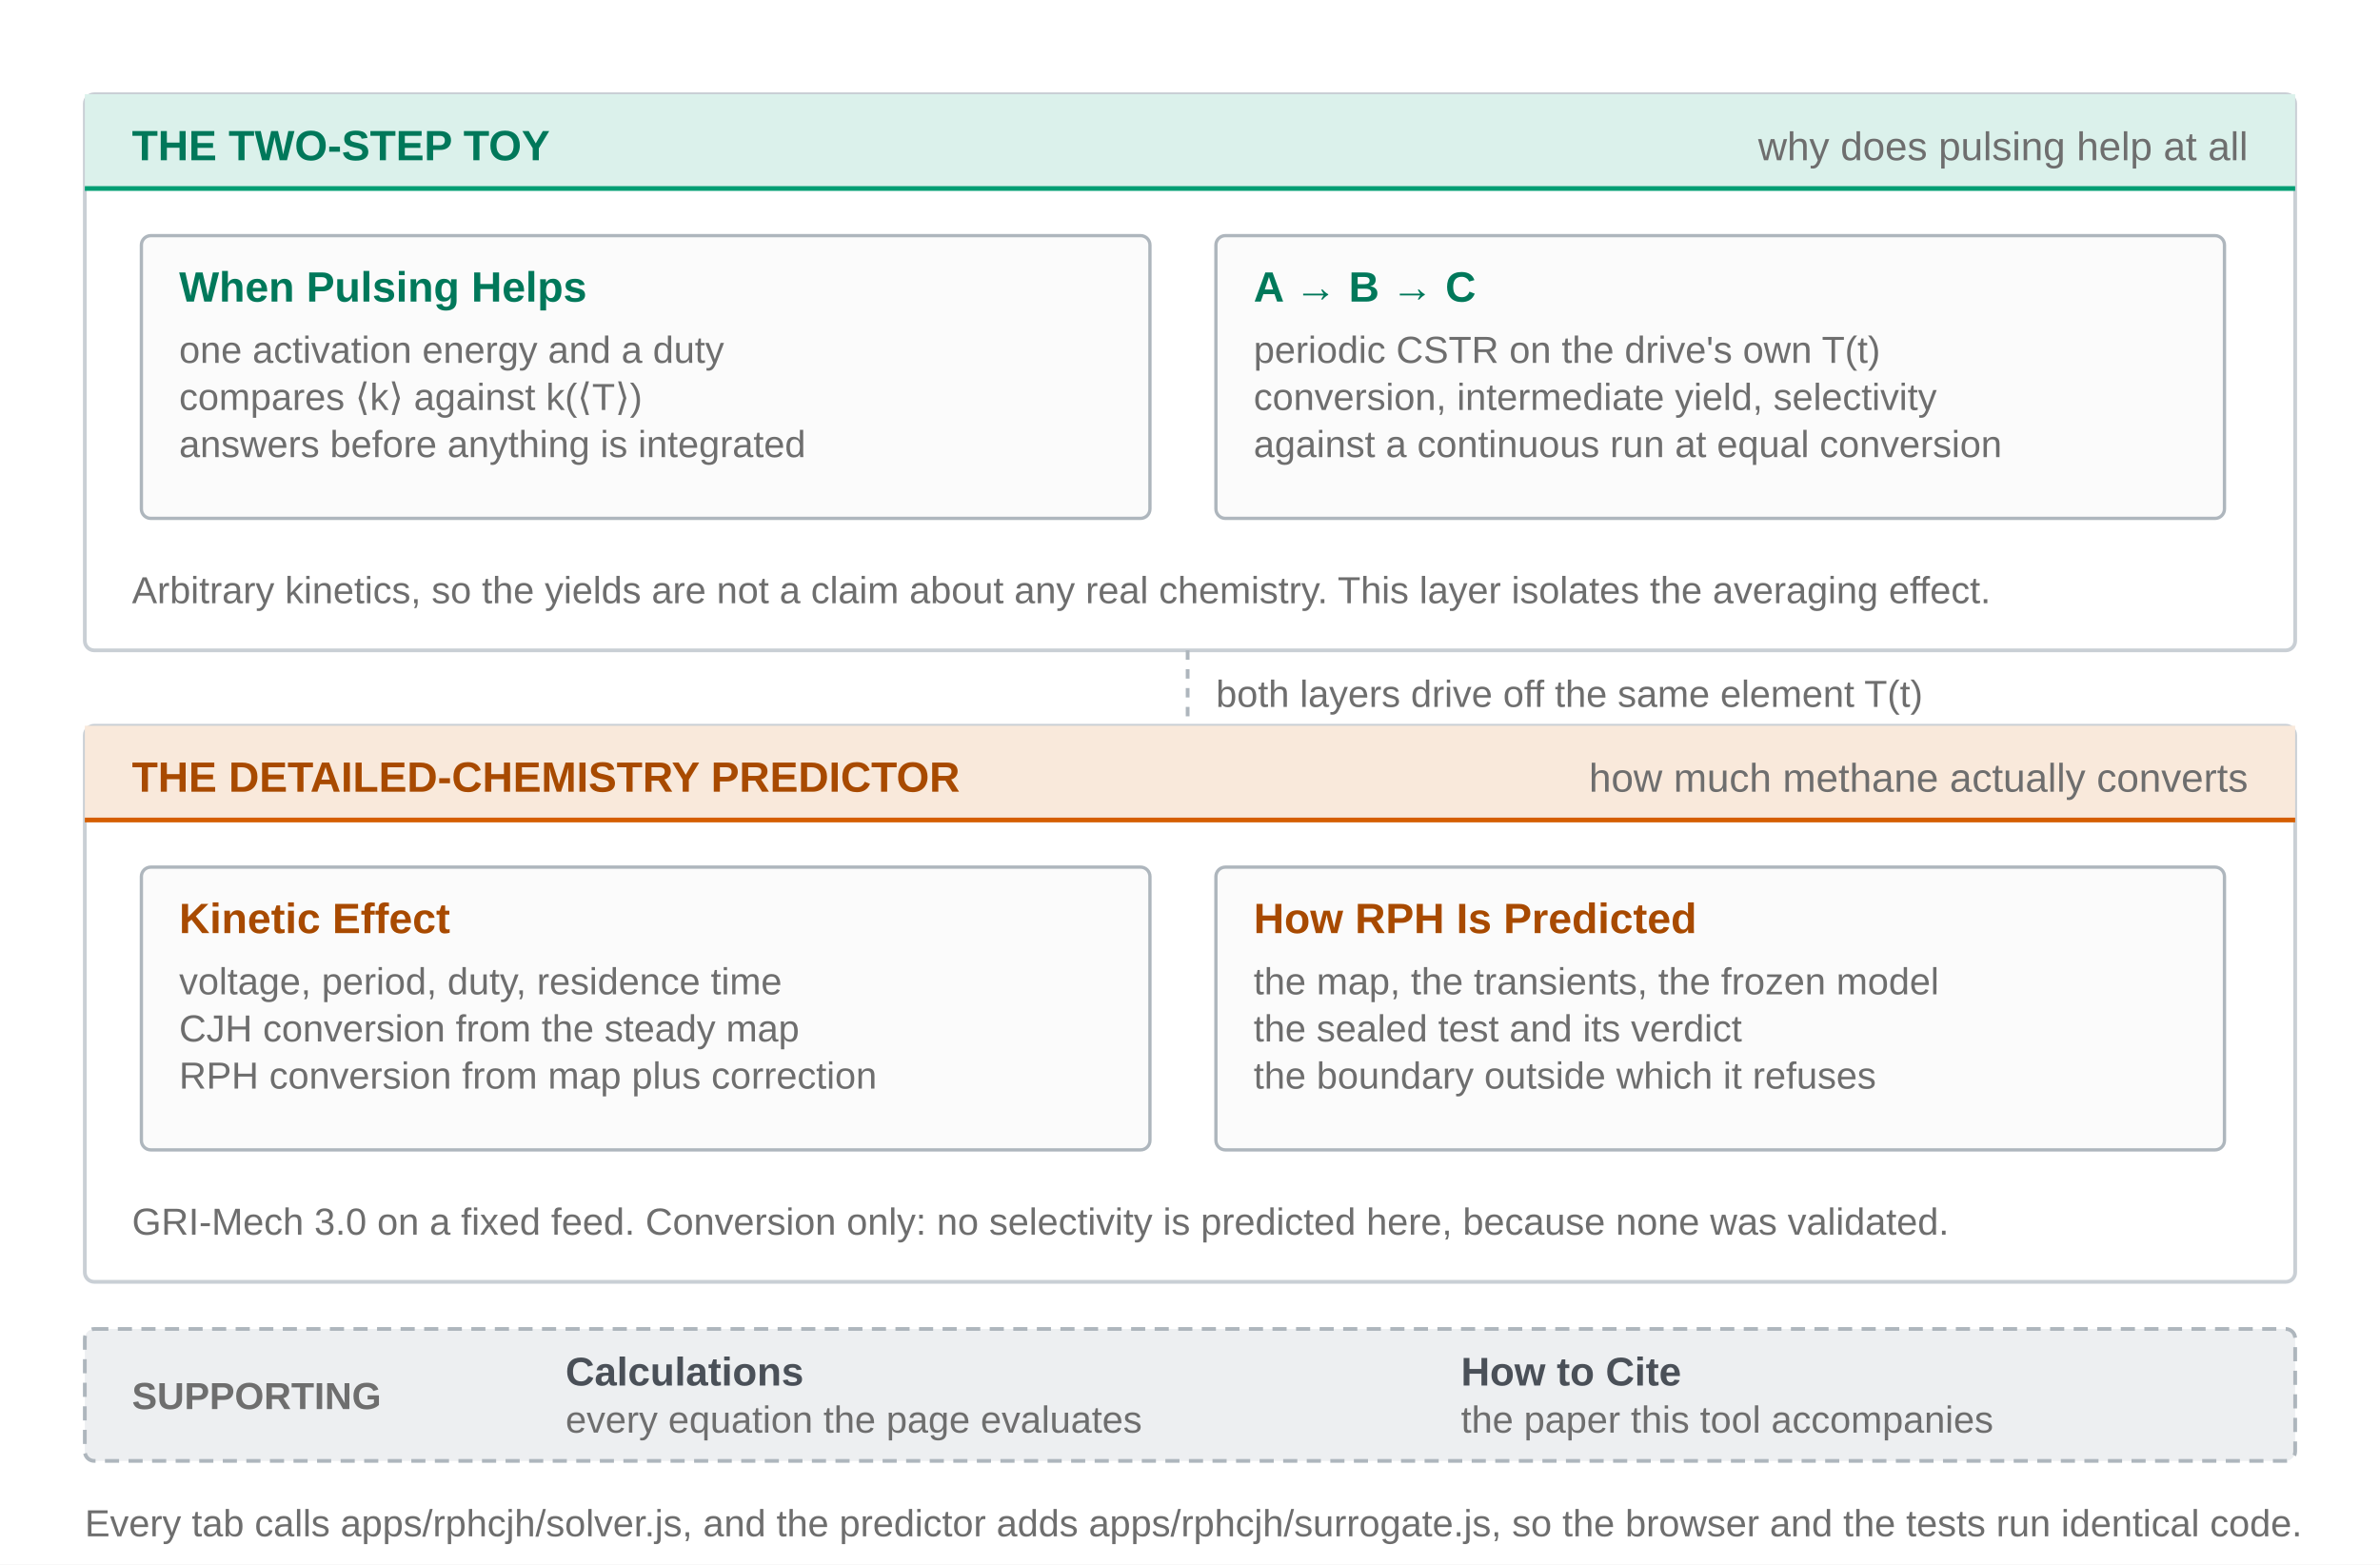
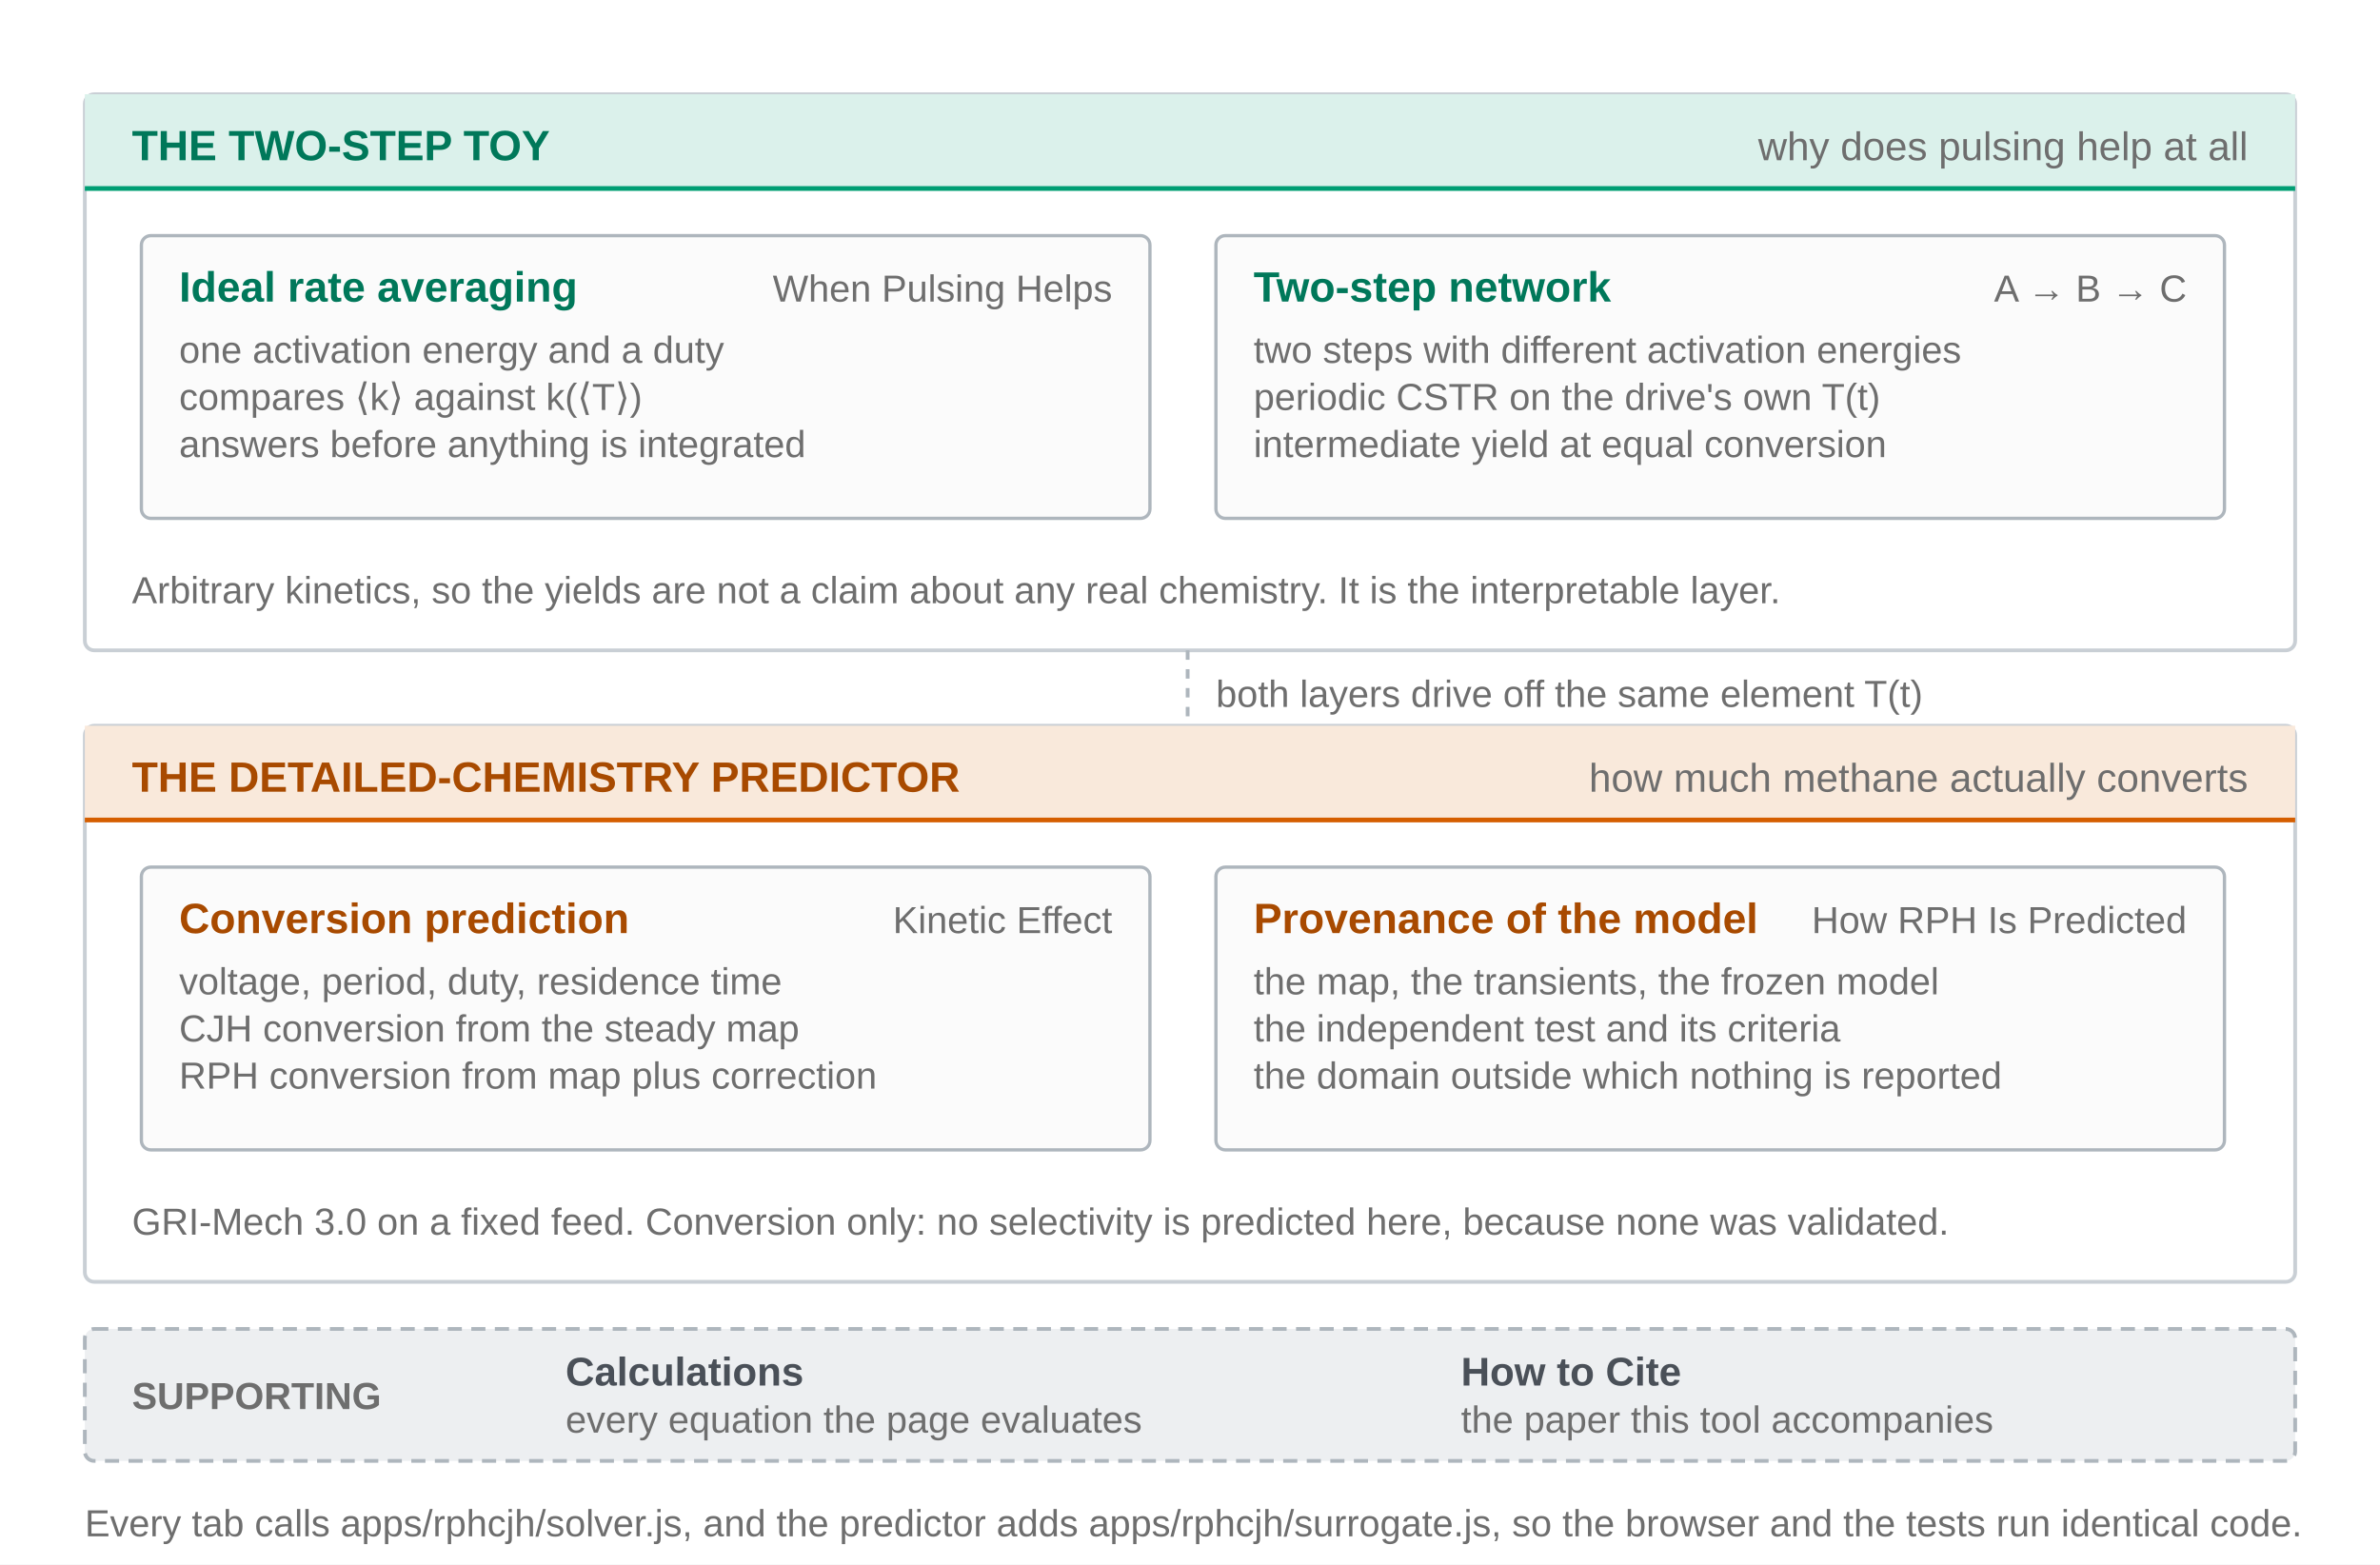
<svg xmlns="http://www.w3.org/2000/svg" width="505pt" height="332pt" viewBox="0 0 505 332" font-family="Arial, Helvetica, sans-serif">
  <rect width="505" height="332" fill="#FFFFFF" />
  <defs>
    <marker id="r1-scalar" viewBox="0 0 10 8" refX="9.4" refY="4" markerWidth="5" markerHeight="4" orient="auto">
      <path d="M0,0 L10,4 L0,8 Z" fill="#0072B2" />
    </marker>
    <marker id="r1-field" viewBox="0 0 10 8" refX="9.4" refY="4" markerWidth="5" markerHeight="4" orient="auto">
      <path d="M0,0 L10,4 L0,8 Z" fill="#E69F00" />
    </marker>
    <marker id="r1-thermal" viewBox="0 0 10 8" refX="9.4" refY="4" markerWidth="5" markerHeight="4" orient="auto">
      <path d="M0,0 L10,4 L0,8 Z" fill="#D55E00" />
    </marker>
    <marker id="r1-gas" viewBox="0 0 10 8" refX="9.4" refY="4" markerWidth="5" markerHeight="4" orient="auto">
      <path d="M0,0 L10,4 L0,8 Z" fill="#009E73" />
    </marker>
    <marker id="r1-grey" viewBox="0 0 10 8" refX="9.4" refY="4" markerWidth="5" markerHeight="4" orient="auto">
      <path d="M0,0 L10,4 L0,8 Z" fill="#6E6E6E" />
    </marker>
    <marker id="r1-ink" viewBox="0 0 10 8" refX="9.4" refY="4" markerWidth="5" markerHeight="4" orient="auto">
      <path d="M0,0 L10,4 L0,8 Z" fill="#111111" />
    </marker>
    <marker id="r1-rule" viewBox="0 0 10 8" refX="9.4" refY="4" markerWidth="5" markerHeight="4" orient="auto">
      <path d="M0,0 L10,4 L0,8 Z" fill="#BBBBBB" />
    </marker>
    <marker id="r1-faint" viewBox="0 0 10 8" refX="9.4" refY="4" markerWidth="5" markerHeight="4" orient="auto">
      <path d="M0,0 L10,4 L0,8 Z" fill="#8A8A8A" />
    </marker>
    <marker id="r1-hair" viewBox="0 0 10 8" refX="9.4" refY="4" markerWidth="5" markerHeight="4" orient="auto">
      <path d="M0,0 L10,4 L0,8 Z" fill="#AEB6BD" />
    </marker>
    <marker id="r1-edge" viewBox="0 0 10 8" refX="9.4" refY="4" markerWidth="5" markerHeight="4" orient="auto">
      <path d="M0,0 L10,4 L0,8 Z" fill="#C9CFD5" />
    </marker>
  </defs>
  <rect x="18" y="20" width="469" height="118" rx="2" fill="#FFFFFF" stroke="#C9CFD5" stroke-width="0.8" />
  <rect x="18" y="20" width="469" height="20" fill="#DBF1EB" />
  <path d="M18,40 L487,40" fill="none" stroke="#009E73" stroke-width="1" />
  <text x="28" y="34" font-size="9" fill="#00785A" text-anchor="start" font-weight="bold">THE TWO-STEP TOY</text>
  <text x="477" y="34" font-size="8.5" fill="#6E6E6E" text-anchor="end" font-weight="normal">why does pulsing help at all</text>
  <rect x="30" y="50" width="214" height="60" rx="2" fill="#FBFBFB" stroke="#AEB6BD" stroke-width="0.7" />
-   <text x="38" y="64" font-size="9" fill="#00785A" text-anchor="start" font-weight="bold">When Pulsing Helps</text>
+   <text x="38" y="64" font-size="9" fill="#00785A" text-anchor="start" font-weight="bold">Ideal rate averaging</text>
+   <text x="236" y="64" font-size="8" fill="#6E6E6E" text-anchor="end" font-weight="normal">When Pulsing Helps</text>
  <text x="38" y="77" font-size="8" fill="#6E6E6E" text-anchor="start" font-weight="normal">one activation energy and a duty</text>
  <text x="38" y="87" font-size="8" fill="#6E6E6E" text-anchor="start" font-weight="normal">compares ⟨k⟩ against k(⟨T⟩)</text>
  <text x="38" y="97" font-size="8" fill="#6E6E6E" text-anchor="start" font-weight="normal">answers before anything is integrated</text>
  <rect x="258" y="50" width="214" height="60" rx="2" fill="#FBFBFB" stroke="#AEB6BD" stroke-width="0.7" />
-   <text x="266" y="64" font-size="9" fill="#00785A" text-anchor="start" font-weight="bold">A → B → C</text>
-   <text x="266" y="77" font-size="8" fill="#6E6E6E" text-anchor="start" font-weight="normal">periodic CSTR on the drive's own T(t)</text>
-   <text x="266" y="87" font-size="8" fill="#6E6E6E" text-anchor="start" font-weight="normal">conversion, intermediate yield, selectivity</text>
-   <text x="266" y="97" font-size="8" fill="#6E6E6E" text-anchor="start" font-weight="normal">against a continuous run at equal conversion</text>
-   <text x="28" y="128" font-size="8" fill="#6E6E6E" text-anchor="start" font-weight="normal">Arbitrary kinetics, so the yields are not a claim about any real chemistry. This layer isolates the averaging effect.</text>
+   <text x="266" y="64" font-size="9" fill="#00785A" text-anchor="start" font-weight="bold">Two-step network</text>
+   <text x="464" y="64" font-size="8" fill="#6E6E6E" text-anchor="end" font-weight="normal">A → B → C</text>
+   <text x="266" y="77" font-size="8" fill="#6E6E6E" text-anchor="start" font-weight="normal">two steps with different activation energies</text>
+   <text x="266" y="87" font-size="8" fill="#6E6E6E" text-anchor="start" font-weight="normal">periodic CSTR on the drive's own T(t)</text>
+   <text x="266" y="97" font-size="8" fill="#6E6E6E" text-anchor="start" font-weight="normal">intermediate yield at equal conversion</text>
+   <text x="28" y="128" font-size="8" fill="#6E6E6E" text-anchor="start" font-weight="normal">Arbitrary kinetics, so the yields are not a claim about any real chemistry. It is the interpretable layer.</text>
  <rect x="18" y="154" width="469" height="118" rx="2" fill="#FFFFFF" stroke="#C9CFD5" stroke-width="0.8" />
  <rect x="18" y="154" width="469" height="20" fill="#F9E9DB" />
  <path d="M18,174 L487,174" fill="none" stroke="#D55E00" stroke-width="1" />
  <text x="28" y="168" font-size="9" fill="#A84A00" text-anchor="start" font-weight="bold">THE DETAILED-CHEMISTRY PREDICTOR</text>
  <text x="477" y="168" font-size="8.5" fill="#6E6E6E" text-anchor="end" font-weight="normal">how much methane actually converts</text>
  <rect x="30" y="184" width="214" height="60" rx="2" fill="#FBFBFB" stroke="#AEB6BD" stroke-width="0.7" />
-   <text x="38" y="198" font-size="9" fill="#A84A00" text-anchor="start" font-weight="bold">Kinetic Effect</text>
+   <text x="38" y="198" font-size="9" fill="#A84A00" text-anchor="start" font-weight="bold">Conversion prediction</text>
+   <text x="236" y="198" font-size="8" fill="#6E6E6E" text-anchor="end" font-weight="normal">Kinetic Effect</text>
  <text x="38" y="211" font-size="8" fill="#6E6E6E" text-anchor="start" font-weight="normal">voltage, period, duty, residence time</text>
  <text x="38" y="221" font-size="8" fill="#6E6E6E" text-anchor="start" font-weight="normal">CJH conversion from the steady map</text>
  <text x="38" y="231" font-size="8" fill="#6E6E6E" text-anchor="start" font-weight="normal">RPH conversion from map plus correction</text>
  <rect x="258" y="184" width="214" height="60" rx="2" fill="#FBFBFB" stroke="#AEB6BD" stroke-width="0.7" />
-   <text x="266" y="198" font-size="9" fill="#A84A00" text-anchor="start" font-weight="bold">How RPH Is Predicted</text>
+   <text x="266" y="198" font-size="9" fill="#A84A00" text-anchor="start" font-weight="bold">Provenance of the model</text>
+   <text x="464" y="198" font-size="8" fill="#6E6E6E" text-anchor="end" font-weight="normal">How RPH Is Predicted</text>
  <text x="266" y="211" font-size="8" fill="#6E6E6E" text-anchor="start" font-weight="normal">the map, the transients, the frozen model</text>
-   <text x="266" y="221" font-size="8" fill="#6E6E6E" text-anchor="start" font-weight="normal">the sealed test and its verdict</text>
-   <text x="266" y="231" font-size="8" fill="#6E6E6E" text-anchor="start" font-weight="normal">the boundary outside which it refuses</text>
+   <text x="266" y="221" font-size="8" fill="#6E6E6E" text-anchor="start" font-weight="normal">the independent test and its criteria</text>
+   <text x="266" y="231" font-size="8" fill="#6E6E6E" text-anchor="start" font-weight="normal">the domain outside which nothing is reported</text>
  <text x="28" y="262" font-size="8" fill="#6E6E6E" text-anchor="start" font-weight="normal">GRI-Mech 3.0 on a fixed feed. Conversion only: no selectivity is predicted here, because none was validated.</text>
  <path d="M252,138 L252,154" fill="none" stroke="#AEB6BD" stroke-width="0.8" stroke-dasharray="2 2" />
  <text x="258" y="150" font-size="8" fill="#6E6E6E" text-anchor="start" font-weight="normal">both layers drive off the same element T(t)</text>
  <rect x="18" y="282" width="469" height="28" rx="2" fill="#EDEFF1" stroke="#AEB6BD" stroke-width="0.8" stroke-dasharray="3 2" />
  <text x="28" y="299" font-size="8" fill="#6E6E6E" text-anchor="start" font-weight="bold">SUPPORTING</text>
  <text x="120" y="294" font-size="8.5" fill="#4A5058" text-anchor="start" font-weight="bold">Calculations</text>
  <text x="120" y="304" font-size="8" fill="#6E6E6E" text-anchor="start" font-weight="normal">every equation the page evaluates</text>
  <text x="310" y="294" font-size="8.5" fill="#4A5058" text-anchor="start" font-weight="bold">How to Cite</text>
  <text x="310" y="304" font-size="8" fill="#6E6E6E" text-anchor="start" font-weight="normal">the paper this tool accompanies</text>
  <text x="18" y="326" font-size="8" fill="#6E6E6E" text-anchor="start" font-weight="normal">Every tab calls apps/rphcjh/solver.js, and the predictor adds apps/rphcjh/surrogate.js, so the browser and the tests run identical code.</text>
</svg>
